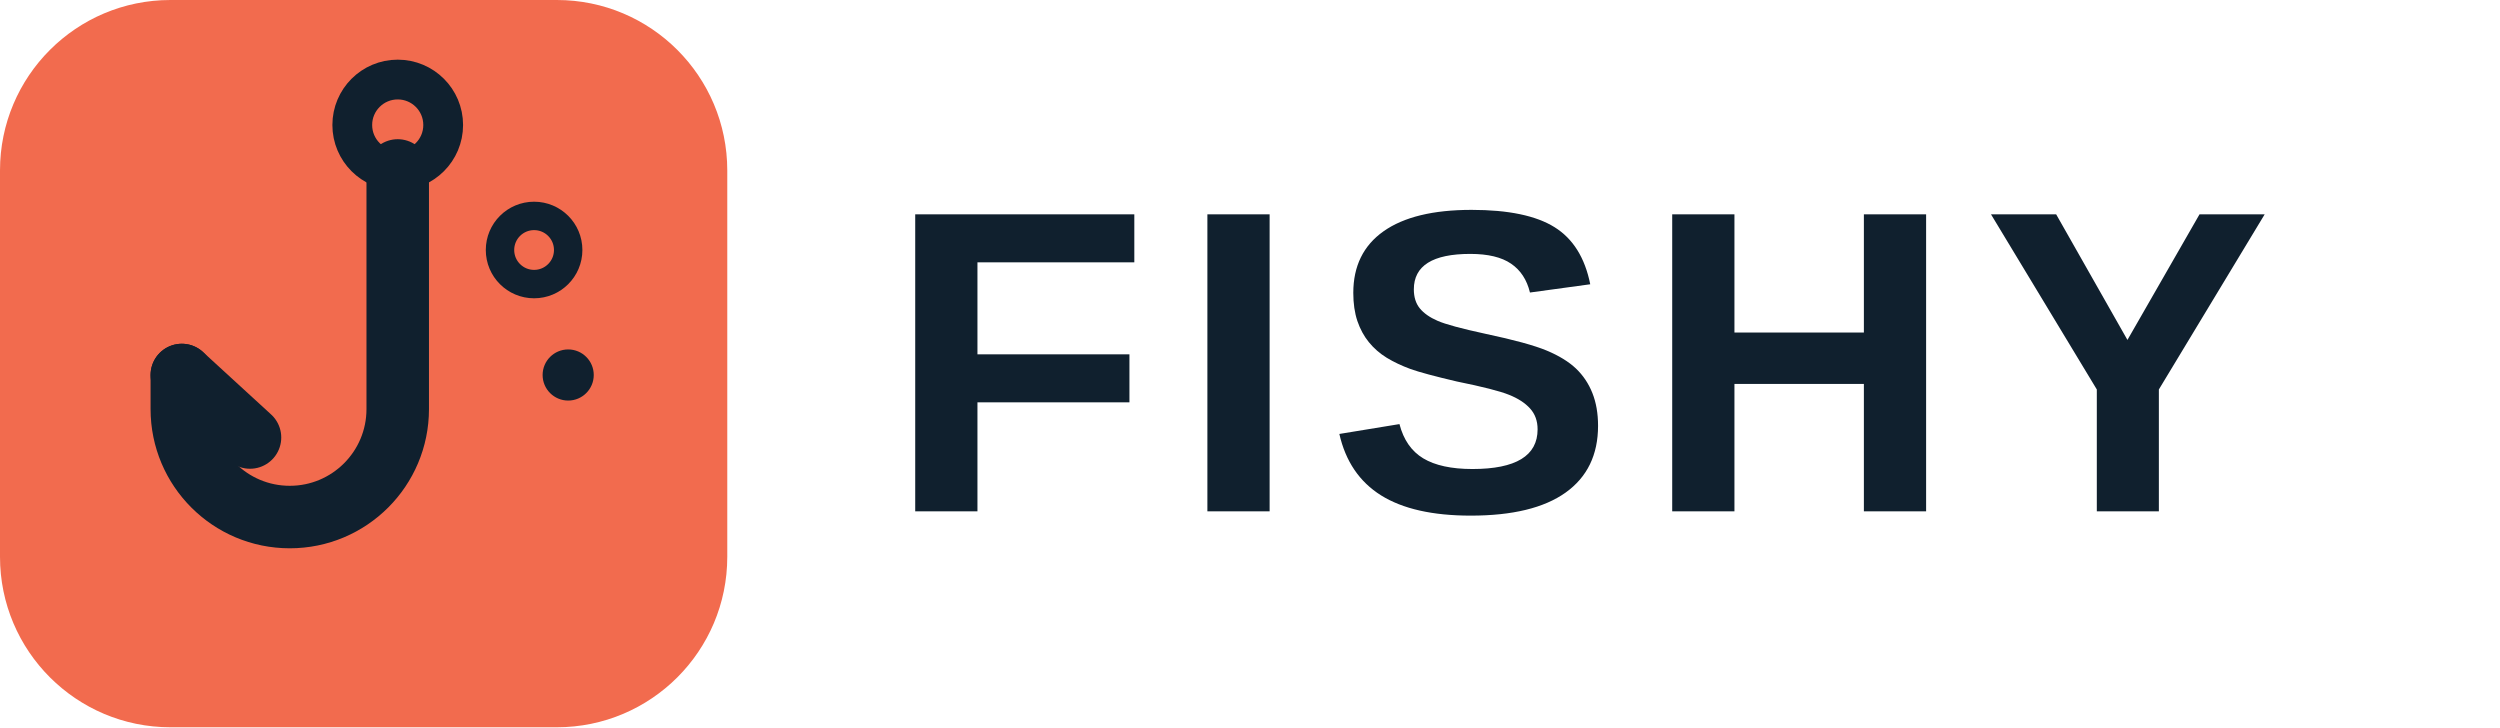
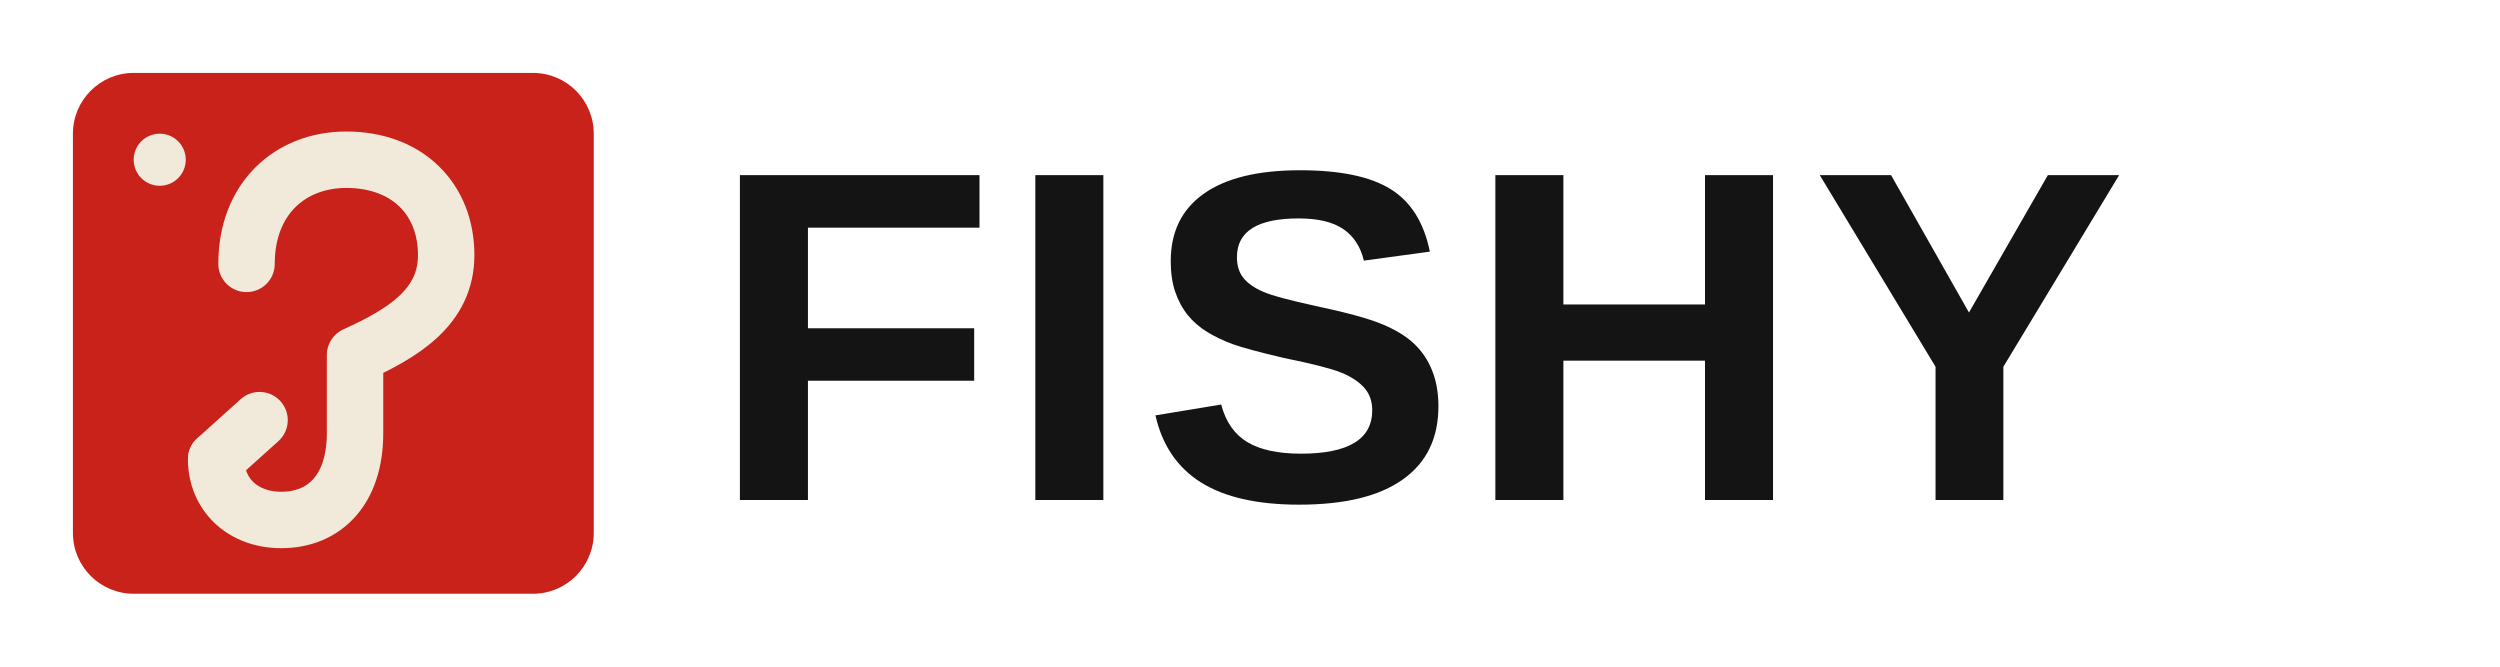
- <svg xmlns="http://www.w3.org/2000/svg" viewBox="0 0 440 128" role="img" aria-label="FISHY">
-   <rect width="128" height="128" rx="30" fill="#F26B4E" />
-   <g transform="translate(0 10)" fill="none" stroke="#10202E" stroke-linecap="round" stroke-linejoin="round">
-     <circle cx="70" cy="12" r="8" stroke-width="7" />
-     <path d="M70 20 V62 a19 19 0 0 1 -38 0 V56" stroke-width="11" />
-     <path d="M32 56 L44 67" stroke-width="11" />
-     <circle cx="94" cy="34" r="6" stroke-width="5" />
+ <svg xmlns="http://www.w3.org/2000/svg" viewBox="0 0 360 96" width="360" height="96">
+   <g transform="translate(8 8) scale(0.625)">
+     <rect x="4" y="4" width="120" height="120" rx="14" fill="#C8221A" />
+     <circle cx="24" cy="24" r="6" fill="#F1EADB" />
+     <path d="M44 48C44 33 54 24 67 24C81 24 90 33 90 46C90 58 80 64 69 69L69 87C69 100 62 107 52 107C43 107 37 101 37 93" fill="none" stroke="#F1EADB" stroke-width="13" stroke-linecap="round" stroke-linejoin="round" />
+     <path d="M37 93L47 84" fill="none" stroke="#F1EADB" stroke-width="13" stroke-linecap="round" />
  </g>
-   <circle cx="100" cy="66" r="4.5" fill="#10202E" />
-   <text x="156" y="90" fill="#10202E" font-family="'Space Grotesk', 'Arial Black', Arial, sans-serif" font-weight="700" font-size="76" letter-spacing="5">FISHY</text>
+   <text x="102" y="72" font-family="'Archivo Variable', 'Archivo Narrow', 'Arial Narrow', Arial, sans-serif" font-stretch="condensed" font-weight="900" font-size="68" letter-spacing="1" fill="#141414">FISHY</text>
</svg>
